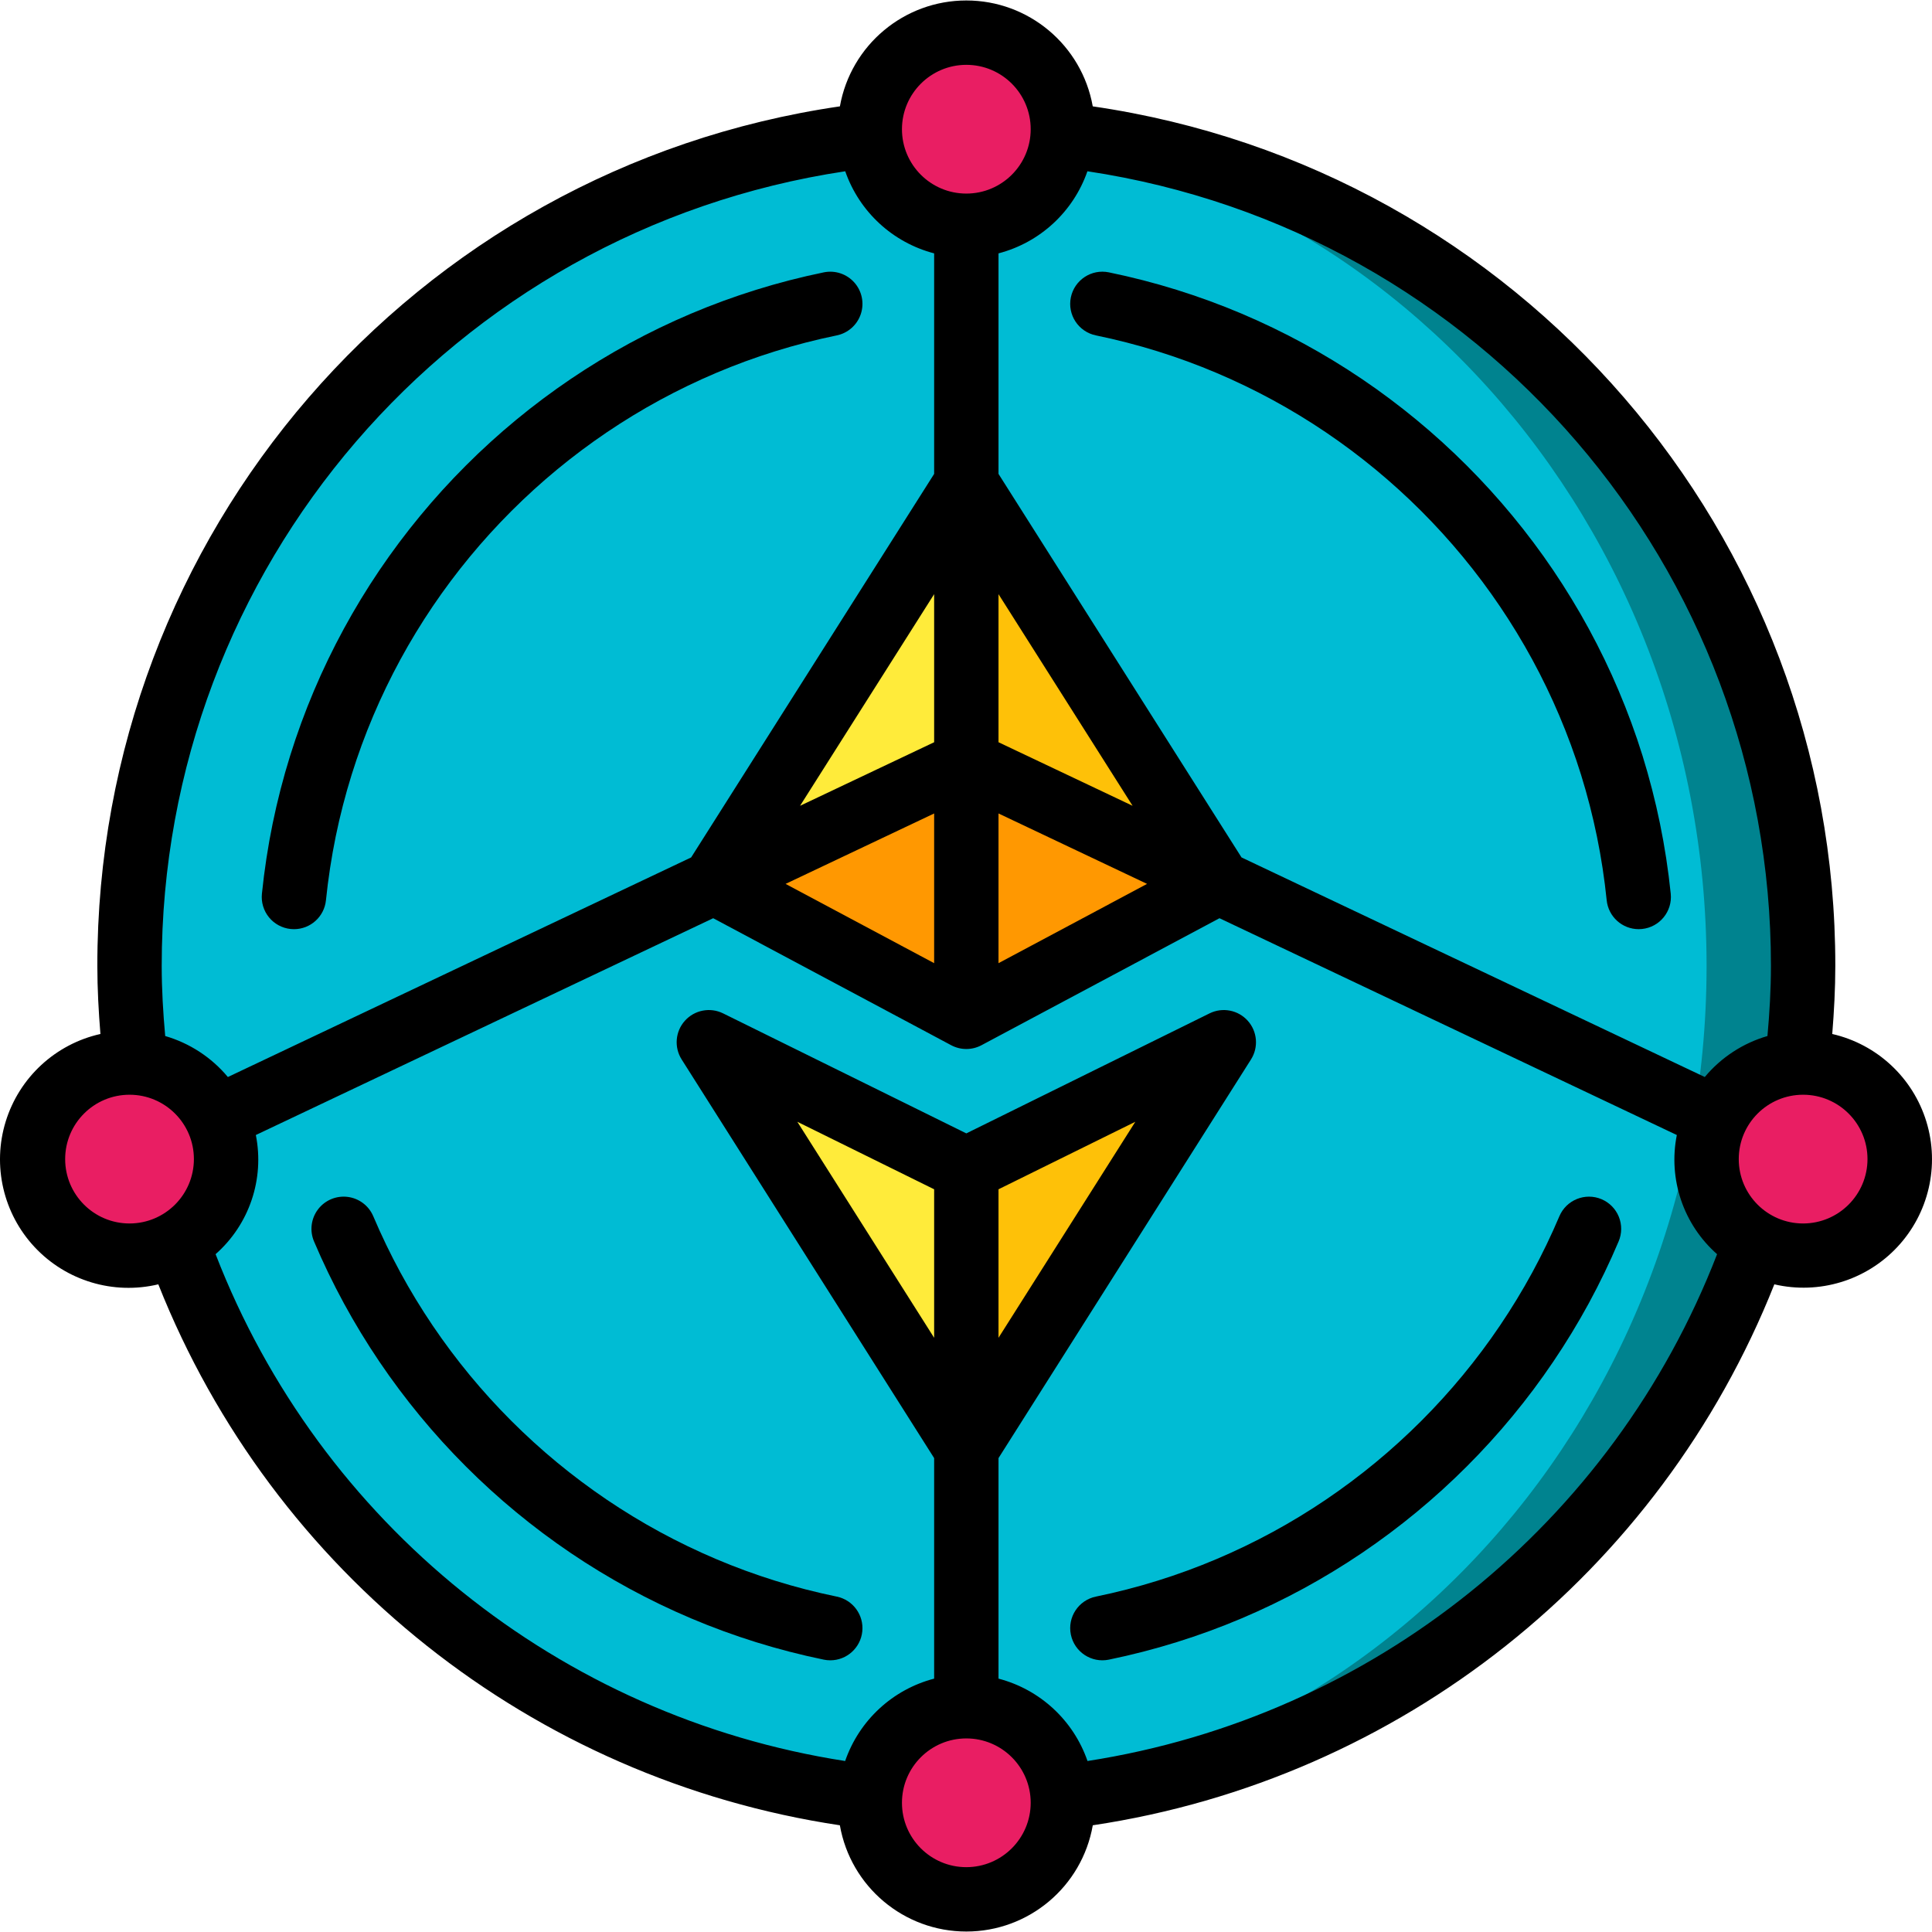
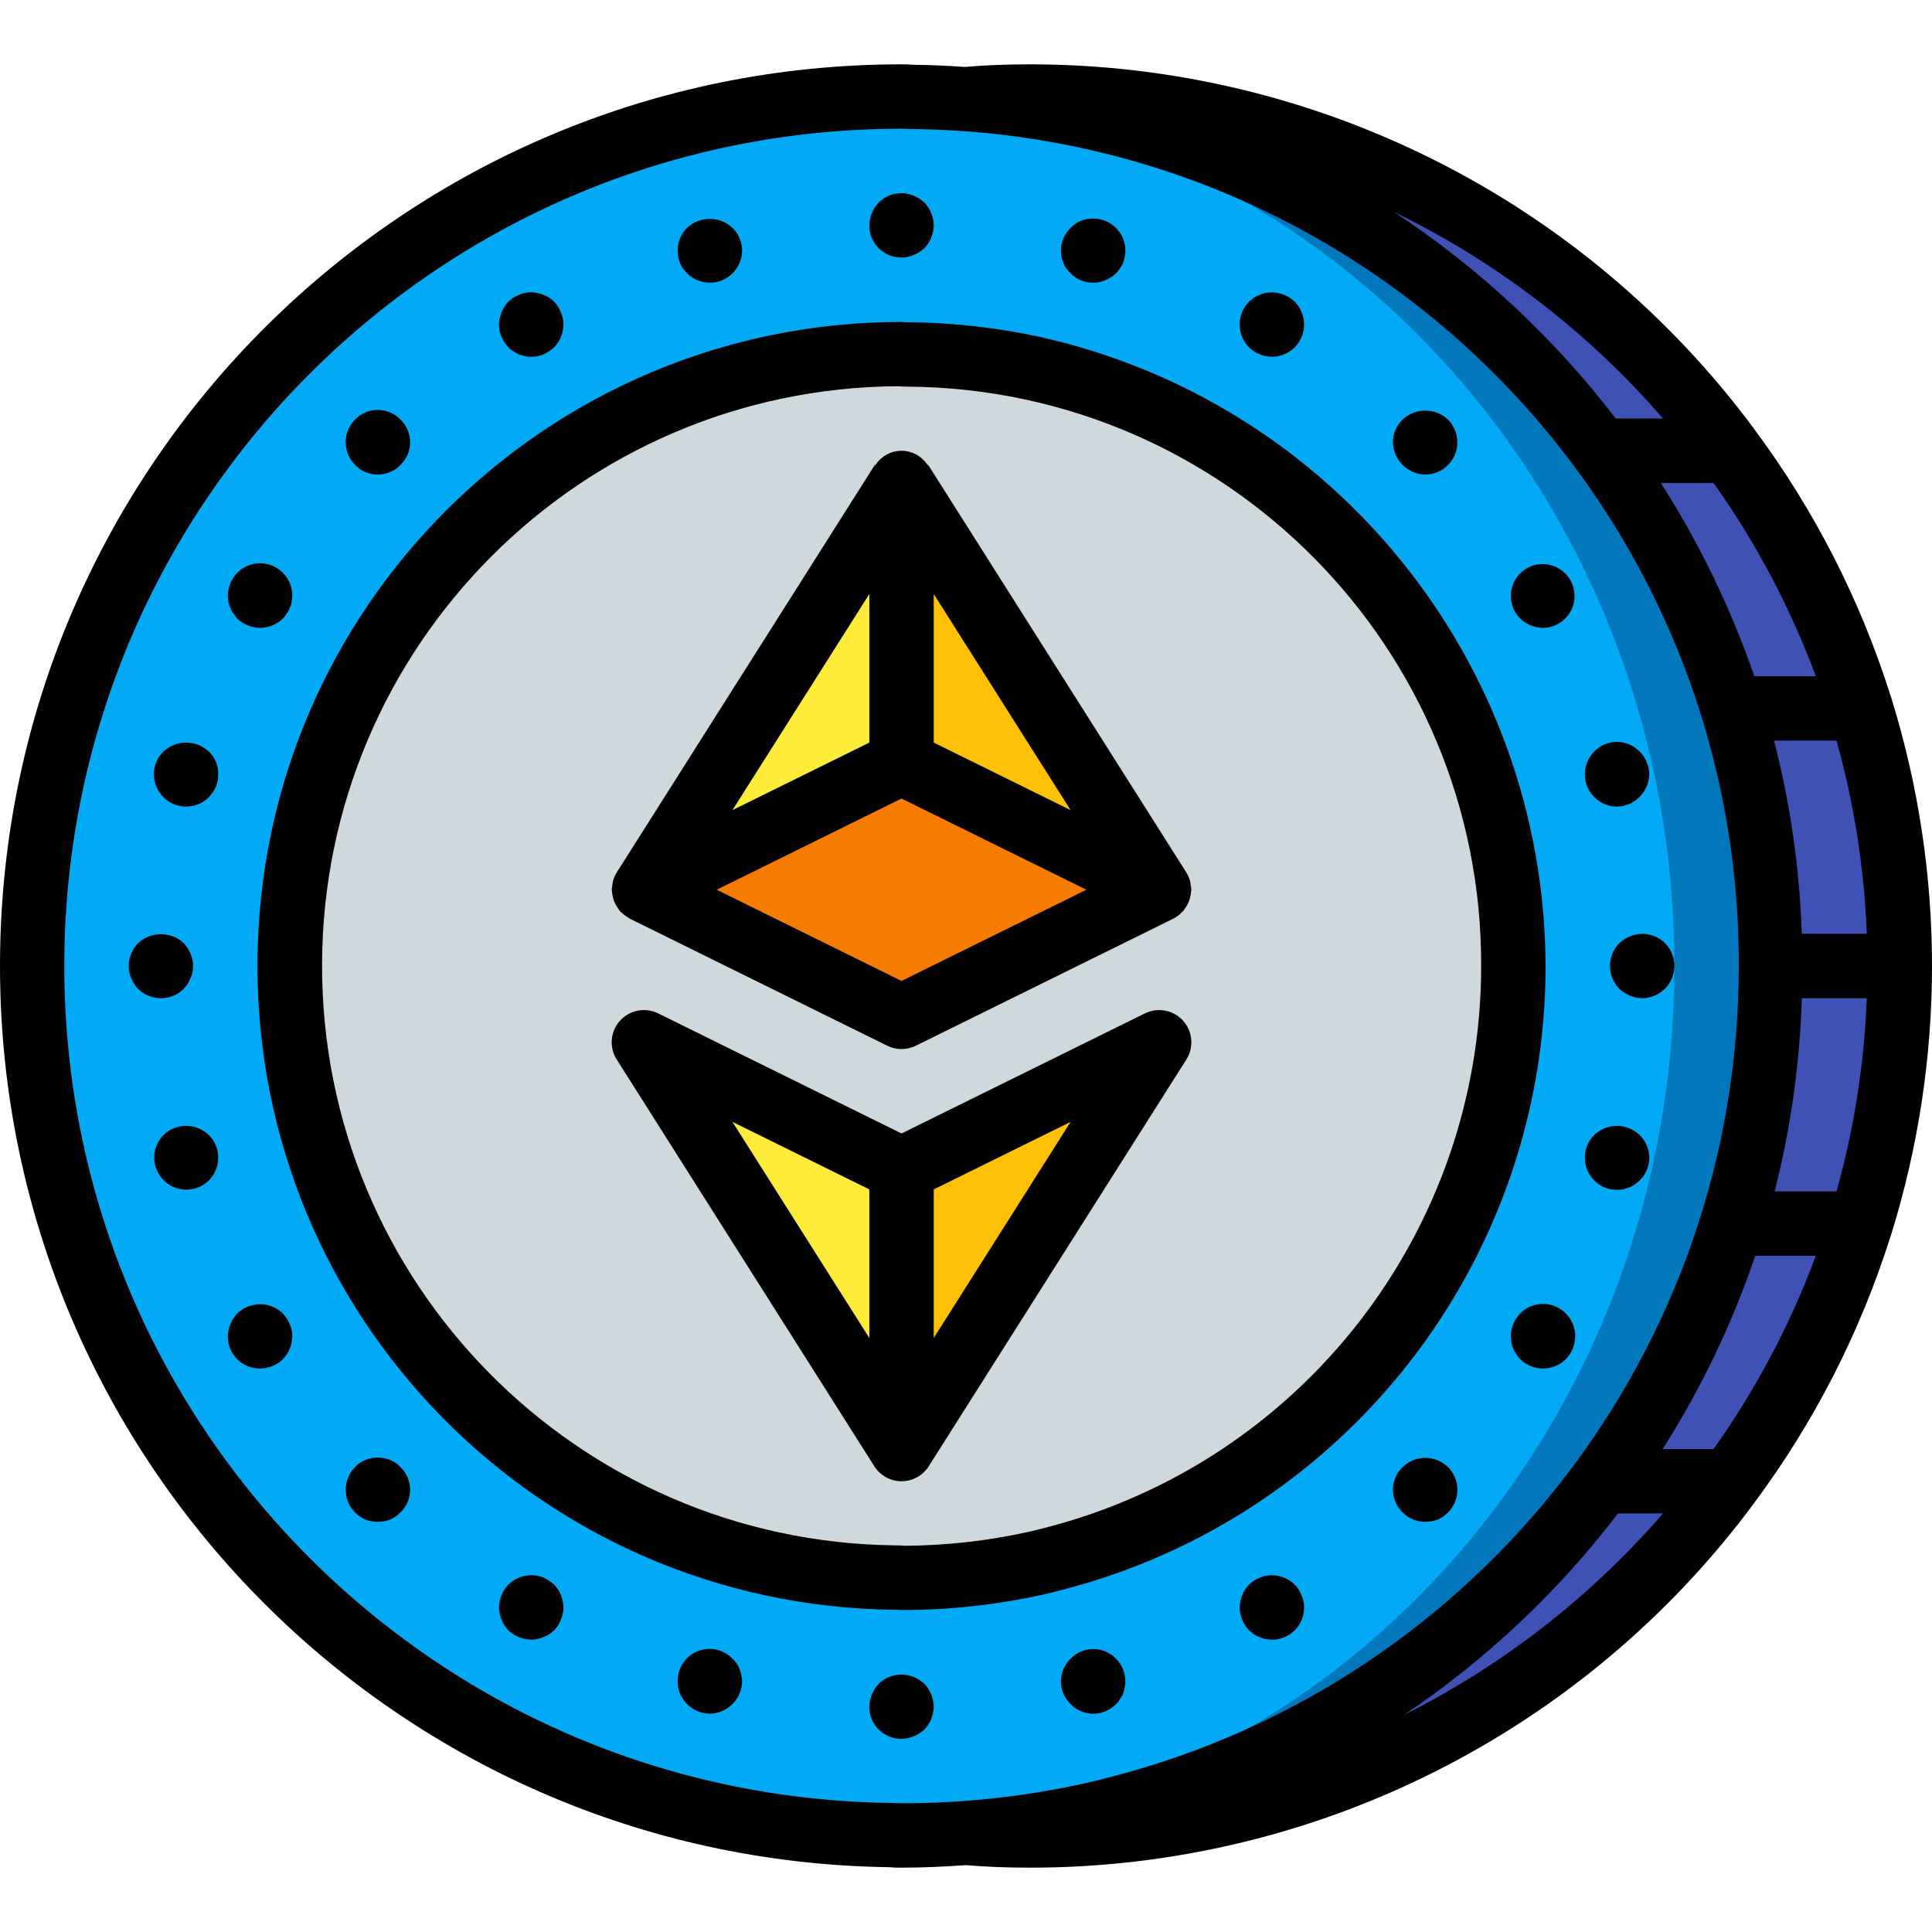
- <svg xmlns="http://www.w3.org/2000/svg" version="1.1" id="Capa_1" x="0px" y="0px" viewBox="0 0 512.247 512.247" style="enable-background:new 0 0 512.247 512.247;" xml:space="preserve">
-   <g transform="translate(-1)">
-     <g transform="translate(2 1)">
-       <circle style="fill:#00838F;" cx="255.21" cy="255.123" r="221.867" />
-       <ellipse style="fill:#00BCD4;" cx="242.41" cy="255.123" rx="209.067" ry="221.867" />
-       <g>
-         <circle style="fill:#E91E63;" cx="255.21" cy="476.99" r="25.6" />
-         <circle style="fill:#E91E63;" cx="33.343" cy="306.323" r="25.6" />
-         <circle style="fill:#E91E63;" cx="477.077" cy="306.323" r="25.6" />
-         <circle style="fill:#E91E63;" cx="255.21" cy="33.257" r="25.6" />
-       </g>
-       <polygon style="fill:#FEC108;" points="323.477,234.899 255.21,201.193 255.21,127.123   " />
-       <polygon style="fill:#FFEB3A;" points="255.21,127.123 255.21,201.193 186.943,234.899   " />
-       <polygon style="fill:#FF9801;" points="323.477,234.916 255.21,268.597 186.943,234.916 255.21,201.227   " />
-       <polygon style="fill:#FEC108;" points="323.477,275.347 255.21,383.123 255.21,309.054   " />
-       <polygon style="fill:#FFEB3A;" points="255.21,309.054 255.21,383.123 186.943,275.347   " />
+ <svg xmlns="http://www.w3.org/2000/svg" version="1.1" id="Capa_1" x="0px" y="0px" viewBox="0 0 511.966 511.966" style="enable-background:new 0 0 511.966 511.966;" xml:space="preserve">
+   <g>
+     <g transform="translate(1 1)">
+       <path style="fill:#3F51B5;" d="M502.433,254.983c0,2.901-0.085,5.717-0.256,8.533c-0.509,17.306-3.059,34.491-7.595,51.2    c-1.536,5.803-3.328,11.52-5.291,17.067c-6.361,18.085-14.992,35.289-25.685,51.2c-3.925,5.888-8.192,11.605-12.629,17.067    c-43.695,54.015-109.468,85.38-178.944,85.333c-5.717,0-11.435-0.171-17.067-0.683V25.266c5.632-0.512,11.349-0.683,17.067-0.683    c69.476-0.047,135.249,31.318,178.944,85.333c4.495,5.472,8.71,11.168,12.629,17.067c10.694,15.911,19.324,33.115,25.685,51.2    c1.963,5.547,3.755,11.264,5.291,17.067c4.536,16.709,7.085,33.894,7.595,51.2C502.348,249.266,502.433,252.082,502.433,254.983z" />
+       <circle style="fill:#0377BC;" cx="237.9" cy="254.983" r="230.4" />
+       <ellipse style="fill:#02A9F4;" cx="225.1" cy="254.983" rx="217.6" ry="230.4" />
+       <path style="fill:#CFD8DC;" d="M237.9,417.117c-89.544,0-162.133-72.59-162.133-162.133S148.356,92.85,237.9,92.85    s162.133,72.59,162.133,162.133C399.931,344.485,327.401,417.015,237.9,417.117z" />
+       <polygon style="fill:#FEC108;" points="306.166,234.759 237.9,201.053 237.9,126.983   " />
+       <polygon style="fill:#FFEB3A;" points="237.9,126.983 237.9,201.053 169.633,234.759   " />
+       <polygon style="fill:#FEC108;" points="306.166,275.207 237.9,382.983 237.9,308.914   " />
+       <polygon style="fill:#FFEB3A;" points="237.9,308.914 237.9,382.983 169.633,275.207   " />
+       <polygon style="fill:#F57C00;" points="306.166,234.776 237.9,268.457 169.633,234.776 237.9,201.087   " />
    </g>
    <g>
-       <path d="M78.064,246.315c0.292,0.032,0.585,0.047,0.879,0.046c4.372-0.004,8.034-3.313,8.479-7.663    c0.588-5.7,1.458-11.396,2.592-16.929c1.129-5.5,2.546-10.992,4.212-16.337c1.646-5.288,3.579-10.558,5.746-15.667    c2.138-5.046,4.558-10.063,7.192-14.908c2.608-4.8,5.492-9.538,8.558-14.075c3.063-4.525,6.371-8.946,9.842-13.15    c3.45-4.183,7.163-8.262,11.025-12.129c3.867-3.863,7.946-7.575,12.133-11.029c4.2-3.467,8.621-6.775,13.141-9.833    c4.542-3.071,9.279-5.954,14.075-8.563c4.85-2.633,9.867-5.054,14.913-7.192c5.108-2.167,10.379-4.1,15.671-5.746    c5.342-1.667,10.833-3.083,16.333-4.212c2.986-0.613,5.418-2.773,6.38-5.666c0.962-2.893,0.308-6.079-1.717-8.358    c-2.024-2.279-5.111-3.306-8.097-2.693c-6.05,1.242-12.104,2.804-17.979,4.638c-5.821,1.812-11.625,3.938-17.25,6.321    c-5.554,2.354-11.075,5.017-16.408,7.917c-5.275,2.871-10.483,6.037-15.483,9.417c-4.971,3.362-9.829,7-14.442,10.808    c-4.604,3.796-9.092,7.875-13.338,12.125c-4.25,4.246-8.329,8.733-12.121,13.333c-3.813,4.617-7.45,9.475-10.817,14.45    c-3.375,4.996-6.542,10.204-9.412,15.483c-2.9,5.329-5.563,10.85-7.917,16.404c-2.383,5.625-4.508,11.429-6.321,17.246    c-1.833,5.879-3.396,11.933-4.638,17.983c-1.25,6.092-2.208,12.354-2.85,18.621c-0.232,2.251,0.441,4.502,1.869,6.257    C73.745,244.969,75.813,246.085,78.064,246.315z" />
-       <path d="M161.868,397.611c-4.525-3.063-8.946-6.371-13.15-9.842c-4.183-3.45-8.262-7.163-12.129-11.025    c-3.863-3.867-7.575-7.946-11.029-12.133c-3.467-4.2-6.775-8.621-9.833-13.141c-3.071-4.542-5.954-9.279-8.563-14.075    c-2.633-4.85-5.054-9.867-7.192-14.913c-1.189-2.807-3.786-4.767-6.812-5.141s-6.022,0.895-7.858,3.329    c-1.837,2.434-2.235,5.663-1.046,8.47c2.354,5.554,5.017,11.075,7.917,16.408c2.871,5.275,6.037,10.483,9.417,15.483    c3.362,4.971,7,9.829,10.808,14.442c3.796,4.604,7.875,9.092,12.125,13.338c4.246,4.25,8.733,8.329,13.333,12.121    c4.617,3.813,9.475,7.45,14.45,10.817c4.996,3.375,10.204,6.542,15.483,9.412c5.329,2.9,10.85,5.563,16.404,7.917    c5.625,2.383,11.429,4.508,17.246,6.321c5.879,1.833,11.933,3.396,17.983,4.638c0.567,0.117,1.146,0.176,1.725,0.175    c4.376-0.006,8.039-3.321,8.479-7.675c0.44-4.354-2.484-8.335-6.771-9.217c-5.5-1.129-10.992-2.546-16.337-4.212    c-5.288-1.646-10.558-3.579-15.667-5.746c-5.046-2.138-10.063-4.558-14.908-7.192    C171.143,403.561,166.406,400.678,161.868,397.611z" />
-       <path d="M425.627,317.953c-4.34-1.833-9.345,0.196-11.183,4.533c-2.133,5.033-4.55,10.05-7.183,14.9    c-2.625,4.813-5.504,9.55-8.575,14.088c-3.025,4.483-6.329,8.904-9.829,13.141c-3.45,4.183-7.163,8.263-11.025,12.129    c-3.867,3.863-7.946,7.575-12.133,11.029c-4.2,3.467-8.621,6.775-13.141,9.833c-4.542,3.071-9.279,5.954-14.075,8.563    c-4.85,2.633-9.867,5.054-14.912,7.192c-5.108,2.167-10.379,4.1-15.671,5.746c-5.342,1.667-10.833,3.083-16.333,4.212    c-4.616,0.948-7.59,5.459-6.642,10.075c0.948,4.616,5.459,7.59,10.075,6.642c6.05-1.242,12.104-2.804,17.979-4.638    c5.821-1.812,11.625-3.938,17.25-6.321c5.554-2.354,11.075-5.017,16.408-7.917c5.275-2.871,10.483-6.037,15.483-9.417    c4.971-3.362,9.829-7,14.442-10.808c4.604-3.796,9.092-7.875,13.338-12.125c4.25-4.246,8.329-8.733,12.121-13.333    c3.842-4.654,7.484-9.517,10.808-14.45c3.375-4.983,6.542-10.192,9.425-15.483c2.9-5.346,5.567-10.867,7.908-16.408    c0.882-2.084,0.9-4.433,0.049-6.531S427.711,318.834,425.627,317.953z" />
-       <path d="M436.494,200.353c-1.825-5.846-3.958-11.65-6.333-17.242c-2.342-5.546-5.008-11.063-7.917-16.417    c-2.875-5.283-6.042-10.492-9.408-15.471c-3.333-4.937-6.975-9.8-10.813-14.45c-3.796-4.604-7.875-9.092-12.125-13.338    c-4.246-4.25-8.733-8.329-13.333-12.121c-4.617-3.813-9.475-7.45-14.45-10.817c-4.996-3.375-10.204-6.542-15.483-9.412    c-5.329-2.9-10.85-5.563-16.404-7.917c-5.625-2.383-11.429-4.508-17.246-6.321c-5.879-1.833-11.933-3.396-17.983-4.638    c-4.616-0.948-9.127,2.026-10.075,6.642c-0.948,4.616,2.026,9.127,6.642,10.075c5.5,1.129,10.992,2.546,16.337,4.212    c5.288,1.646,10.558,3.579,15.667,5.746c5.046,2.138,10.063,4.558,14.908,7.192c4.8,2.608,9.538,5.492,14.075,8.558    c4.525,3.063,8.946,6.371,13.15,9.842c4.183,3.45,8.263,7.163,12.129,11.025c3.863,3.867,7.575,7.946,11.029,12.133    c3.496,4.233,6.8,8.654,9.829,13.141c3.067,4.533,5.946,9.271,8.563,14.075c2.642,4.858,5.058,9.875,7.192,14.916    c2.158,5.087,4.1,10.358,5.75,15.654c1.683,5.408,3.092,10.904,4.208,16.35c1.147,5.595,2.012,11.244,2.592,16.925    c0.447,4.35,4.11,7.658,8.483,7.663c0.292,0.001,0.584-0.014,0.875-0.046c4.689-0.48,8.102-4.669,7.625-9.358    c-0.65-6.279-1.608-12.546-2.859-18.612C439.893,212.357,438.335,206.307,436.494,200.353z" />
-       <path d="M486.8,274.15c0.479-5.963,0.81-11.976,0.81-18.027c0.116-114.337-83.74-211.416-196.879-227.924    c-2.895-16.244-17.02-28.075-33.521-28.075c-16.5,0-30.626,11.831-33.521,28.075C110.55,44.708,26.694,141.786,26.81,256.123    c0,6.04,0.333,12.054,0.815,18.025c-11.932,2.671-21.518,11.532-25.116,23.218c-3.598,11.686-0.657,24.405,7.707,33.325    s20.867,12.673,32.76,9.834c30.401,76.573,99.229,131.203,180.704,143.427c2.851,16.288,16.995,28.171,33.53,28.171    s30.679-11.883,33.53-28.171c81.476-12.223,150.304-66.853,180.705-143.427c11.866,2.767,24.307-1.014,32.626-9.916    c8.319-8.903,11.25-21.57,7.686-33.222C508.192,285.736,498.676,276.875,486.8,274.15z M257.21,17.19    c9.426,0,17.067,7.641,17.067,17.067s-7.641,17.067-17.067,17.067s-17.067-7.641-17.067-17.067    C240.153,24.835,247.788,17.199,257.21,17.19z M265.743,196.796v-39.259l35.551,56.11L265.743,196.796z M305.133,234.354    l-39.389,21.02v-39.692L305.133,234.354z M35.343,324.39c-9.426,0-17.067-7.641-17.067-17.067c0-9.426,7.641-17.067,17.067-17.067    s17.067,7.641,17.067,17.067C52.401,316.745,44.765,324.381,35.343,324.39z M44.802,274.69    c-0.555-6.135-0.926-12.336-0.926-18.567C43.8,150.709,120.865,61.106,225.104,45.41c3.736,10.733,12.577,18.897,23.573,21.769    v58.47l-64.429,101.689L61.417,285.56C57.084,280.364,51.299,276.579,44.802,274.69z M213.126,213.648l35.551-56.111v39.259    L213.126,213.648z M248.677,215.682v39.692l-39.389-21.02L248.677,215.682z M257.21,495.057c-9.426,0-17.067-7.641-17.067-17.067    s7.641-17.067,17.067-17.067s17.067,7.641,17.067,17.067C274.267,487.412,266.632,495.047,257.21,495.057z M248.677,354.7    l-36.275-57.273l36.275,17.898V354.7z M289.339,466.911c-3.719-10.768-12.574-18.964-23.596-21.842v-58.47l66.942-105.695    c2.046-3.23,1.693-7.427-0.862-10.271c-2.556-2.844-6.691-3.641-10.121-1.95l-64.492,31.821l-64.492-31.821    c-3.43-1.691-7.565-0.894-10.121,1.95c-2.556,2.844-2.908,7.041-0.862,10.271l66.942,105.696v58.47    c-11.022,2.879-19.876,11.075-23.596,21.842c-75.66-11.739-139.299-62.974-166.919-134.384    c8.936-7.874,13.001-19.912,10.67-31.592l121.259-57.481l63.104,33.673c2.51,1.339,5.523,1.339,8.033,0l63.103-33.673    l121.259,57.482c-2.332,11.682,1.736,23.722,10.675,31.596C428.639,403.94,364.999,455.172,289.339,466.911z M265.743,354.7    v-39.375l36.275-17.898L265.743,354.7z M453.003,285.559l-122.829-58.222l-64.431-101.689v-58.47    c10.996-2.871,19.837-11.035,23.573-21.769c104.239,15.696,181.304,105.3,181.227,210.714c0,6.245-0.369,12.442-0.924,18.566    C463.122,276.577,457.336,280.362,453.003,285.559z M479.077,324.39c-9.426,0-17.067-7.641-17.067-17.067    c0-9.426,7.641-17.067,17.067-17.067c9.426,0,17.067,7.641,17.067,17.067C496.133,316.745,488.498,324.379,479.077,324.39z" />
+       <path d="M409.566,255.983c-0.268-80.314-56.264-149.674-134.717-166.867c-11.214-2.366-22.635-3.616-34.096-3.729l-0.504,0.025    c-0.275-0.029-1.108-0.096-1.383-0.096c-93.882-0.002-170.131,75.835-170.637,169.715    c-0.507,93.88,74.919,170.536,168.796,171.547l0.929,0.012c0.35,0.029,0.796,0.058,0.983,0.058    c12.639,0.008,25.241-1.373,37.579-4.117c1.475-0.329,2.946-0.708,5.058-1.254C356.952,401.832,409.609,333.829,409.566,255.983z     M272.787,405.879c-10.848,2.418-21.923,3.673-33.037,3.742l-0.563-0.054c-0.233-0.021-0.466-0.033-0.7-0.037l-1.258-0.017    c-84.313-0.937-152.106-69.669-151.884-153.986s68.376-152.691,152.692-153.185c0.237,0.025,1.029,0.092,1.267,0.096l1.242,0.017    c84.273,0.634,152.189,69.254,151.954,153.529c-0.001,70.201-47.576,131.478-115.587,148.875    C275.391,405.25,274.087,405.587,272.787,405.879z" />
+       <path d="M238.9,68.25c1.115-0.014,2.216-0.246,3.242-0.683c1.033-0.434,1.986-1.04,2.817-1.791c1.557-1.637,2.44-3.8,2.475-6.059    c-0.013-1.116-0.245-2.219-0.683-3.246c-0.413-1.043-1.021-1.997-1.791-2.813c-0.83-0.754-1.782-1.362-2.817-1.796    c-3.178-1.338-6.849-0.629-9.301,1.796c-0.773,0.814-1.383,1.769-1.796,2.813c-0.436,1.027-0.667,2.13-0.679,3.246    c-0.022,2.27,0.87,4.453,2.475,6.058S236.63,68.272,238.9,68.25z" />
+       <path d="M244.958,446.191c-0.83-0.754-1.782-1.362-2.817-1.796c-3.183-1.294-6.828-0.59-9.301,1.796    c-0.754,0.828-1.362,1.78-1.796,2.813c-0.436,1.027-0.667,2.13-0.679,3.246c-0.022,2.27,0.87,4.453,2.475,6.058    s3.788,2.497,6.058,2.475c1.115-0.014,2.216-0.246,3.242-0.683c1.033-0.434,1.986-1.04,2.817-1.792    c1.557-1.637,2.441-3.799,2.475-6.058c-0.013-1.116-0.245-2.219-0.683-3.246C246.337,447.961,245.729,447.007,244.958,446.191z" />
+       <path d="M182.066,72.429c1.614,1.592,3.792,2.481,6.059,2.475c2.245,0.022,4.403-0.872,5.975-2.475    c1.629-1.596,2.55-3.778,2.558-6.059c-0.014-0.544-0.071-1.086-0.171-1.621c-0.119-0.555-0.29-1.098-0.513-1.621    c-0.204-0.509-0.461-0.994-0.767-1.45c-0.301-0.482-0.675-0.915-1.108-1.284c-3.374-3.198-8.66-3.198-12.033,0    c-1.602,1.573-2.496,3.73-2.475,5.975c-0.017,1.138,0.186,2.268,0.596,3.329C180.633,70.722,181.271,71.648,182.066,72.429z" />
+       <path d="M295.729,451.567c0.431-0.346,0.781-0.783,1.025-1.279c0.333-0.455,0.619-0.942,0.854-1.454    c0.194-0.525,0.336-1.068,0.425-1.621c0.141-0.528,0.199-1.075,0.171-1.621c0.023-2.27-0.869-4.454-2.475-6.059    c-1.578-1.628-3.748-2.546-6.015-2.546c-2.267,0-4.437,0.919-6.015,2.546c-1.63,1.596-2.553,3.778-2.562,6.059    c0.011,2.256,0.935,4.412,2.562,5.975c0.756,0.823,1.69,1.464,2.729,1.875C289.616,454.821,293.325,454.073,295.729,451.567    L295.729,451.567z" />
+       <path d="M132.912,89.242c0.188,0.543,0.447,1.059,0.771,1.533l1.025,1.283c0.382,0.392,0.812,0.735,1.279,1.021    c0.492,0.317,1.005,0.602,1.533,0.854c0.501,0.182,1.015,0.325,1.538,0.429c0.558,0.138,1.134,0.194,1.708,0.167    c1.109,0.018,2.211-0.184,3.242-0.596c1.02-0.495,1.967-1.125,2.817-1.875c1.57-1.63,2.456-3.799,2.475-6.063    c0.029-1.119-0.205-2.229-0.683-3.242c-0.777-2.143-2.465-3.831-4.608-4.608c-1.557-0.68-3.287-0.86-4.95-0.513    c-0.535,0.095-1.053,0.268-1.538,0.513c-0.543,0.188-1.058,0.448-1.533,0.771c-0.429,0.341-0.854,0.679-1.279,1.021    c-0.754,0.83-1.362,1.782-1.796,2.817c-0.436,1.026-0.667,2.127-0.679,3.242c0.013,0.573,0.07,1.144,0.171,1.708    C132.495,88.239,132.667,88.758,132.912,89.242z" />
+       <path d="M343.092,419.909c-2.043-2.014-4.956-2.878-7.767-2.304c-0.536,0.091-1.054,0.264-1.538,0.512    c-1.054,0.391-2.013,1.002-2.813,1.792c-0.792,0.801-1.404,1.761-1.796,2.817c-0.437,1.026-0.667,2.127-0.679,3.242    c0.032,2.259,0.916,4.423,2.475,6.059c0.425,0.341,0.85,0.683,1.279,1.025c0.475,0.322,0.991,0.58,1.533,0.767    c0.485,0.245,1.003,0.418,1.538,0.512c0.565,0.094,1.136,0.151,1.708,0.171c2.27,0.022,4.453-0.87,6.058-2.475    c1.605-1.605,2.497-3.788,2.475-6.058c0.03-1.119-0.205-2.23-0.683-3.242C344.491,421.671,343.881,420.711,343.092,419.909z" />
+       <path d="M96.816,125.079c1.055,0.44,2.186,0.672,3.329,0.683c1.115-0.011,2.217-0.244,3.242-0.683    c1.04-0.412,1.975-1.053,2.733-1.875c1.635-1.575,2.558-3.747,2.558-6.017c0-2.27-0.924-4.442-2.558-6.017    c-1.578-1.628-3.749-2.547-6.017-2.547c-2.268,0-4.438,0.919-6.017,2.547c-3.3,3.332-3.3,8.701,0,12.033    C94.844,124.026,95.777,124.667,96.816,125.079z" />
+       <path d="M371.679,388.762c-1.629,1.56-2.554,3.715-2.562,5.971c0.008,2.281,0.931,4.464,2.562,6.059    c1.571,1.603,3.727,2.497,5.971,2.475c1.138,0.017,2.268-0.186,3.329-0.596c1.023-0.444,1.949-1.082,2.729-1.879    c1.606-1.605,2.497-3.789,2.475-6.059c0.022-2.244-0.872-4.4-2.475-5.971C380.355,385.516,375.032,385.516,371.679,388.762z" />
+       <path d="M61.062,161.092c0.17,0.525,0.431,1.015,0.771,1.45c0.341,0.513,0.679,0.937,1.021,1.367    c1.637,1.556,3.8,2.44,6.059,2.475c2.263-0.019,4.432-0.904,6.062-2.474c0.386-0.419,0.728-0.877,1.021-1.367    c0.34-0.435,0.601-0.926,0.771-1.45c0.245-0.485,0.418-1.003,0.513-1.538c0.097-0.563,0.152-1.133,0.167-1.704    c0.022-3.468-2.057-6.604-5.26-7.933c-3.203-1.33-6.892-0.589-9.332,1.875c-1.558,1.636-2.441,3.8-2.475,6.059    c0.016,0.571,0.073,1.141,0.171,1.704C60.644,160.089,60.817,160.607,61.062,161.092z" />
+       <path d="M402.825,348.058c-1.559,1.635-2.443,3.799-2.475,6.059c0.016,2.262,0.902,4.432,2.475,6.059    c3.365,3.3,8.752,3.3,12.117,0c1.573-1.627,2.459-3.796,2.475-6.059c0.02-3.467-2.059-6.601-5.261-7.931    C408.954,344.856,405.266,345.596,402.825,348.058L402.825,348.058z" />
+       <path d="M55.346,199.15c-3.389-3.158-8.644-3.158-12.033,0c-0.821,0.758-1.462,1.691-1.875,2.729    c-0.429,1.059-0.661,2.187-0.683,3.329c0.045,2.273,0.961,4.441,2.558,6.059c3.332,3.3,8.701,3.3,12.033,0    c0.778-0.828,1.414-1.78,1.88-2.817c0.41-1.031,0.612-2.132,0.596-3.242c0.009-1.137-0.193-2.266-0.596-3.329    C56.778,200.858,56.14,199.932,55.346,199.15z" />
+       <path d="M428.508,315.287c2.245,0.022,4.403-0.872,5.975-2.475c2.506-2.404,3.254-6.113,1.875-9.3    c-0.411-1.04-1.052-1.973-1.875-2.729c-3.355-3.246-8.679-3.246-12.033,0c-1.603,1.571-2.497,3.727-2.475,5.971    c-0.007,2.267,0.882,4.445,2.475,6.059C424.046,314.432,426.235,315.326,428.508,315.287z" />
+       <path d="M48.692,262.042c0.752-0.831,1.358-1.783,1.792-2.817c0.911-2.066,0.911-4.421,0-6.487    c-0.434-1.032-1.04-1.983-1.792-2.813c-3.421-3.158-8.695-3.158-12.117,0c-0.773,0.814-1.383,1.769-1.796,2.813    c-0.906,2.068-0.906,4.42,0,6.487c0.414,1.045,1.023,2.001,1.795,2.817C39.939,265.342,45.326,265.342,48.692,262.042    L48.692,262.042z" />
+       <path d="M431.921,248.129c-1.033,0.434-1.984,1.041-2.813,1.796c-3.3,3.365-3.3,8.752,0,12.117    c0.83,0.752,1.781,1.358,2.813,1.792c1.027,0.438,2.13,0.67,3.246,0.683c3.45-0.014,6.556-2.096,7.879-5.282    c1.323-3.187,0.606-6.856-1.82-9.31C438.768,247.507,435.101,246.8,431.921,248.129z" />
+       <path d="M43.312,300.783c-3.271,3.331-3.247,8.677,0.055,11.978c3.302,3.301,8.648,3.324,11.978,0.051    c1.606-1.605,2.497-3.789,2.475-6.059c0.022-2.244-0.872-4.4-2.475-5.971C51.991,297.537,46.667,297.537,43.312,300.783z" />
+       <path d="M428.508,213.742c4.666-0.111,8.423-3.867,8.533-8.533c-0.012-1.115-0.244-2.217-0.683-3.242    c-0.388-1.077-1.032-2.043-1.875-2.817c-1.578-1.63-3.749-2.55-6.017-2.55s-4.439,0.92-6.017,2.55    c-1.592,1.614-2.481,3.792-2.475,6.059c-0.022,2.245,0.872,4.403,2.475,5.975C424.036,212.826,426.224,213.75,428.508,213.742z" />
+       <path d="M74.974,348.058c-0.406-0.368-0.835-0.71-1.283-1.025c-0.474-0.324-0.99-0.583-1.533-0.77    c-0.484-0.246-1.003-0.417-1.538-0.508c-2.808-0.518-5.695,0.338-7.767,2.304c-0.752,0.83-1.358,1.781-1.792,2.813    c-0.438,1.027-0.67,2.13-0.683,3.246c-0.022,2.27,0.87,4.453,2.475,6.058c1.605,1.605,3.788,2.497,6.058,2.475    c2.263-0.019,4.433-0.904,6.062-2.475c1.556-1.637,2.438-3.8,2.471-6.059c0.031-1.12-0.201-2.232-0.679-3.246    C76.332,349.839,75.726,348.888,74.974,348.058z" />
+       <path d="M408.883,166.383c4.024-0.039,7.462-2.911,8.218-6.863c0.756-3.953-1.38-7.89-5.105-9.412    c-3.725-1.522-8.007-0.205-10.235,3.146c-2.227,3.352-1.783,7.809,1.063,10.654C404.461,165.465,406.624,166.349,408.883,166.383z    " />
+       <path d="M103.387,386.883c-2.107-0.854-4.464-0.854-6.571,0c-1.039,0.414-1.972,1.056-2.729,1.879c-3.3,3.331-3.3,8.698,0,12.029    c0.781,0.796,1.707,1.434,2.729,1.879c1.061,0.41,2.192,0.612,3.329,0.596c1.109,0.017,2.211-0.186,3.242-0.596    c1.023-0.445,1.951-1.083,2.733-1.879c1.635-1.574,2.558-3.745,2.558-6.015c0-2.269-0.924-4.441-2.558-6.015    C105.362,387.939,104.428,387.297,103.387,386.883z" />
+       <path d="M377.65,125.762c1.143-0.011,2.274-0.243,3.329-0.683c1.04-0.411,1.973-1.052,2.729-1.875    c1.603-1.572,2.497-3.73,2.475-5.975c0.006-2.267-0.883-4.444-2.475-6.059c-3.388-3.158-8.641-3.158-12.029,0    c-1.632,1.595-2.555,3.777-2.562,6.059C369.231,121.894,372.985,125.648,377.65,125.762L377.65,125.762z" />
+       <path d="M144.008,418.029c-3.199-1.267-6.844-0.53-9.3,1.879c-1.559,1.635-2.443,3.799-2.475,6.059    c0.012,1.115,0.243,2.216,0.679,3.242c0.434,1.034,1.041,1.987,1.796,2.817c1.635,1.559,3.799,2.443,6.059,2.475    c1.115-0.014,2.216-0.246,3.242-0.683c2.143-0.777,3.831-2.465,4.608-4.608c0.479-1.012,0.713-2.123,0.683-3.242    c-0.018-2.262-0.904-4.431-2.475-6.059C145.976,419.156,145.028,418.524,144.008,418.029z" />
+       <path d="M332.254,93.079c0.475,0.323,0.991,0.582,1.533,0.771c0.485,0.245,1.003,0.418,1.538,0.513    c0.559,0.134,1.134,0.19,1.708,0.167c2.266,0.008,4.444-0.88,6.059-2.471c3.3-3.366,3.3-8.754,0-12.121    c-2.066-1.975-4.958-2.833-7.767-2.304c-0.535,0.095-1.053,0.268-1.538,0.513c-0.543,0.188-1.058,0.448-1.533,0.771    c-0.429,0.341-0.854,0.679-1.279,1.021c-3.3,3.366-3.3,8.754,0,12.121C331.38,92.425,331.807,92.766,332.254,93.079z" />
+       <path d="M194.1,439.533c-2.413-2.506-6.117-3.274-9.327-1.934c-3.21,1.341-5.268,4.515-5.182,7.992    c-0.022,2.245,0.872,4.403,2.475,5.975c1.606,1.614,3.782,2.533,6.059,2.558c4.666-0.111,8.423-3.867,8.533-8.533    c-0.02-1.142-0.252-2.271-0.683-3.329C195.561,441.224,194.921,440.292,194.1,439.533z" />
+       <path d="M281.821,69.7c0.169,0.524,0.428,1.015,0.767,1.45c0.346,0.448,0.717,0.875,1.113,1.279    c0.781,0.795,1.707,1.433,2.729,1.879c3.201,1.242,6.832,0.509,9.3-1.879c0.394-0.382,0.738-0.812,1.025-1.279    c0.334-0.453,0.62-0.938,0.854-1.45c0.182-0.529,0.324-1.071,0.425-1.621c0.141-0.558,0.198-1.134,0.171-1.708    c0.021-2.245-0.872-4.402-2.475-5.975c-2.458-2.407-6.102-3.141-9.3-1.875c-1.039,0.412-1.971,1.053-2.729,1.875    c-1.627,1.563-2.551,3.719-2.562,5.975c0.016,0.573,0.073,1.144,0.171,1.708C281.402,68.641,281.575,69.186,281.821,69.7z" />
+       <path d="M500.942,184.229c-7.996-25.303-20.159-49.094-35.99-70.391c-0.121-0.137-0.186-0.315-0.315-0.443    C419.601,52.785,348.544,17.055,273.033,17.05c-6.489,0-12.147,0.23-17.333,0.684c-4.529-0.307-9.041-0.521-13.496-0.559    c-1.099-0.098-2.201-0.14-3.304-0.125C107.607,17.04,0.914,122.99,0.006,254.28s104.309,238.705,235.59,240.512    c1.099,0.098,2.201,0.14,3.304,0.125c5.711,0,11.396-0.271,17.062-0.667c5.119,0.439,10.686,0.667,17.071,0.667    c75.511-0.005,146.568-35.735,191.604-96.346c0.129-0.128,0.194-0.306,0.315-0.443c15.831-21.297,27.995-45.088,35.99-70.391    c0.084-0.184,0.123-0.38,0.194-0.572c14.441-46.356,14.441-96.008,0-142.365C501.065,184.609,501.026,184.413,500.942,184.229z     M486.664,315.717h-16.391c4.243-16.756,6.657-33.923,7.201-51.2h17.209C494.029,281.839,491.337,299.024,486.664,315.717z     M454.082,383.983h-13.491c10.189-16.03,18.428-33.218,24.543-51.2h16.046C474.429,350.963,465.318,368.177,454.082,383.983    L454.082,383.983z M481.18,179.183h-16.309c-6.199-17.987-14.514-35.175-24.769-51.2h13.98    C465.318,143.79,474.428,161.004,481.18,179.183z M477.457,247.45c-0.571-17.284-3.038-34.454-7.357-51.2h16.564    c4.673,16.693,7.365,33.878,8.019,51.2H477.457z M440.689,110.917h-12.523c-16.399-21.421-36.278-39.936-58.809-54.774    C396.606,69.369,420.876,88.006,440.689,110.917z M236.512,477.767C114.46,476.469,16.386,376.812,17.043,254.754    C17.7,132.697,116.84,34.101,238.9,34.117h0.35c0.463,0,0.996,0.009,2.033,0.083c121.7,0.996,219.756,100.079,219.483,221.783    c0.019,101.313-68.586,189.774-166.717,214.967c-2.104,0.542-4.212,1.087-6.325,1.558c-16.03,3.567-32.403,5.358-48.825,5.342    C238.316,477.846,237.808,477.858,236.512,477.767L236.512,477.767z M372.037,454.45c21.699-14.577,40.858-32.616,56.713-53.4    h11.939C421.529,423.18,398.202,441.325,372.037,454.45z" />
+       <path d="M303.391,268.542L238.9,300.362l-64.492-31.821c-3.43-1.691-7.565-0.894-10.121,1.95    c-2.556,2.844-2.908,7.041-0.862,10.271l68.267,107.788c1.565,2.47,4.285,3.966,7.208,3.966c2.924,0,5.644-1.497,7.208-3.966    l68.267-107.788c2.046-3.23,1.693-7.427-0.862-10.271C310.956,267.648,306.821,266.851,303.391,268.542L303.391,268.542z     M230.366,315.185v39.375l-36.275-57.273L230.366,315.185z M247.433,354.56v-39.375l36.275-17.898L247.433,354.56z" />
+       <path d="M315.516,234.47c-0.025-0.288-0.066-0.574-0.121-0.858c-0.213-0.84-0.553-1.642-1.008-2.379l-0.012-0.029l-68.267-107.788    c-0.115-0.182-0.333-0.241-0.462-0.41c-1.525-2.226-4.049-3.557-6.747-3.557s-5.222,1.331-6.747,3.557    c-0.128,0.169-0.346,0.228-0.461,0.41l-68.267,107.788l-0.012,0.029c-0.455,0.737-0.795,1.539-1.008,2.379    c-0.101,0.72-0.203,1.439-0.305,2.159c0,0.133,0.048,0.255,0.055,0.387c0.086,0.855,0.26,1.699,0.52,2.518    c0.116,0.309,0.25,0.611,0.402,0.905c0.251,0.495,0.551,0.963,0.894,1.399c0.122,0.157,0.182,0.345,0.317,0.495    c0.084,0.094,0.199,0.141,0.286,0.23c0.414,0.408,0.869,0.773,1.358,1.089c0.235,0.179,0.48,0.345,0.732,0.499    c0.07,0.037,0.122,0.097,0.194,0.133l68.267,33.687c2.38,1.172,5.17,1.172,7.55,0l68.267-33.687    c0.875-0.452,1.663-1.053,2.331-1.776c0.071-0.073,0.172-0.098,0.24-0.174c0.135-0.15,0.194-0.339,0.317-0.495    c0.344-0.436,0.643-0.904,0.894-1.399c0.152-0.293,0.286-0.595,0.402-0.905c0.26-0.819,0.434-1.663,0.52-2.518    c0.006-0.132,0.055-0.254,0.055-0.387C315.673,235.333,315.611,234.898,315.516,234.47z M247.433,196.781v-39.375l36.275,57.273    L247.433,196.781z M230.366,157.406v39.375l-36.275,17.898L230.366,157.406z M238.9,259.942l-48.981-24.17l48.981-24.168    l48.981,24.168L238.9,259.942z" />
    </g>
  </g>
  <g>
</g>
  <g>
</g>
  <g>
</g>
  <g>
</g>
  <g>
</g>
  <g>
</g>
  <g>
</g>
  <g>
</g>
  <g>
</g>
  <g>
</g>
  <g>
</g>
  <g>
</g>
  <g>
</g>
  <g>
</g>
  <g>
</g>
</svg>
